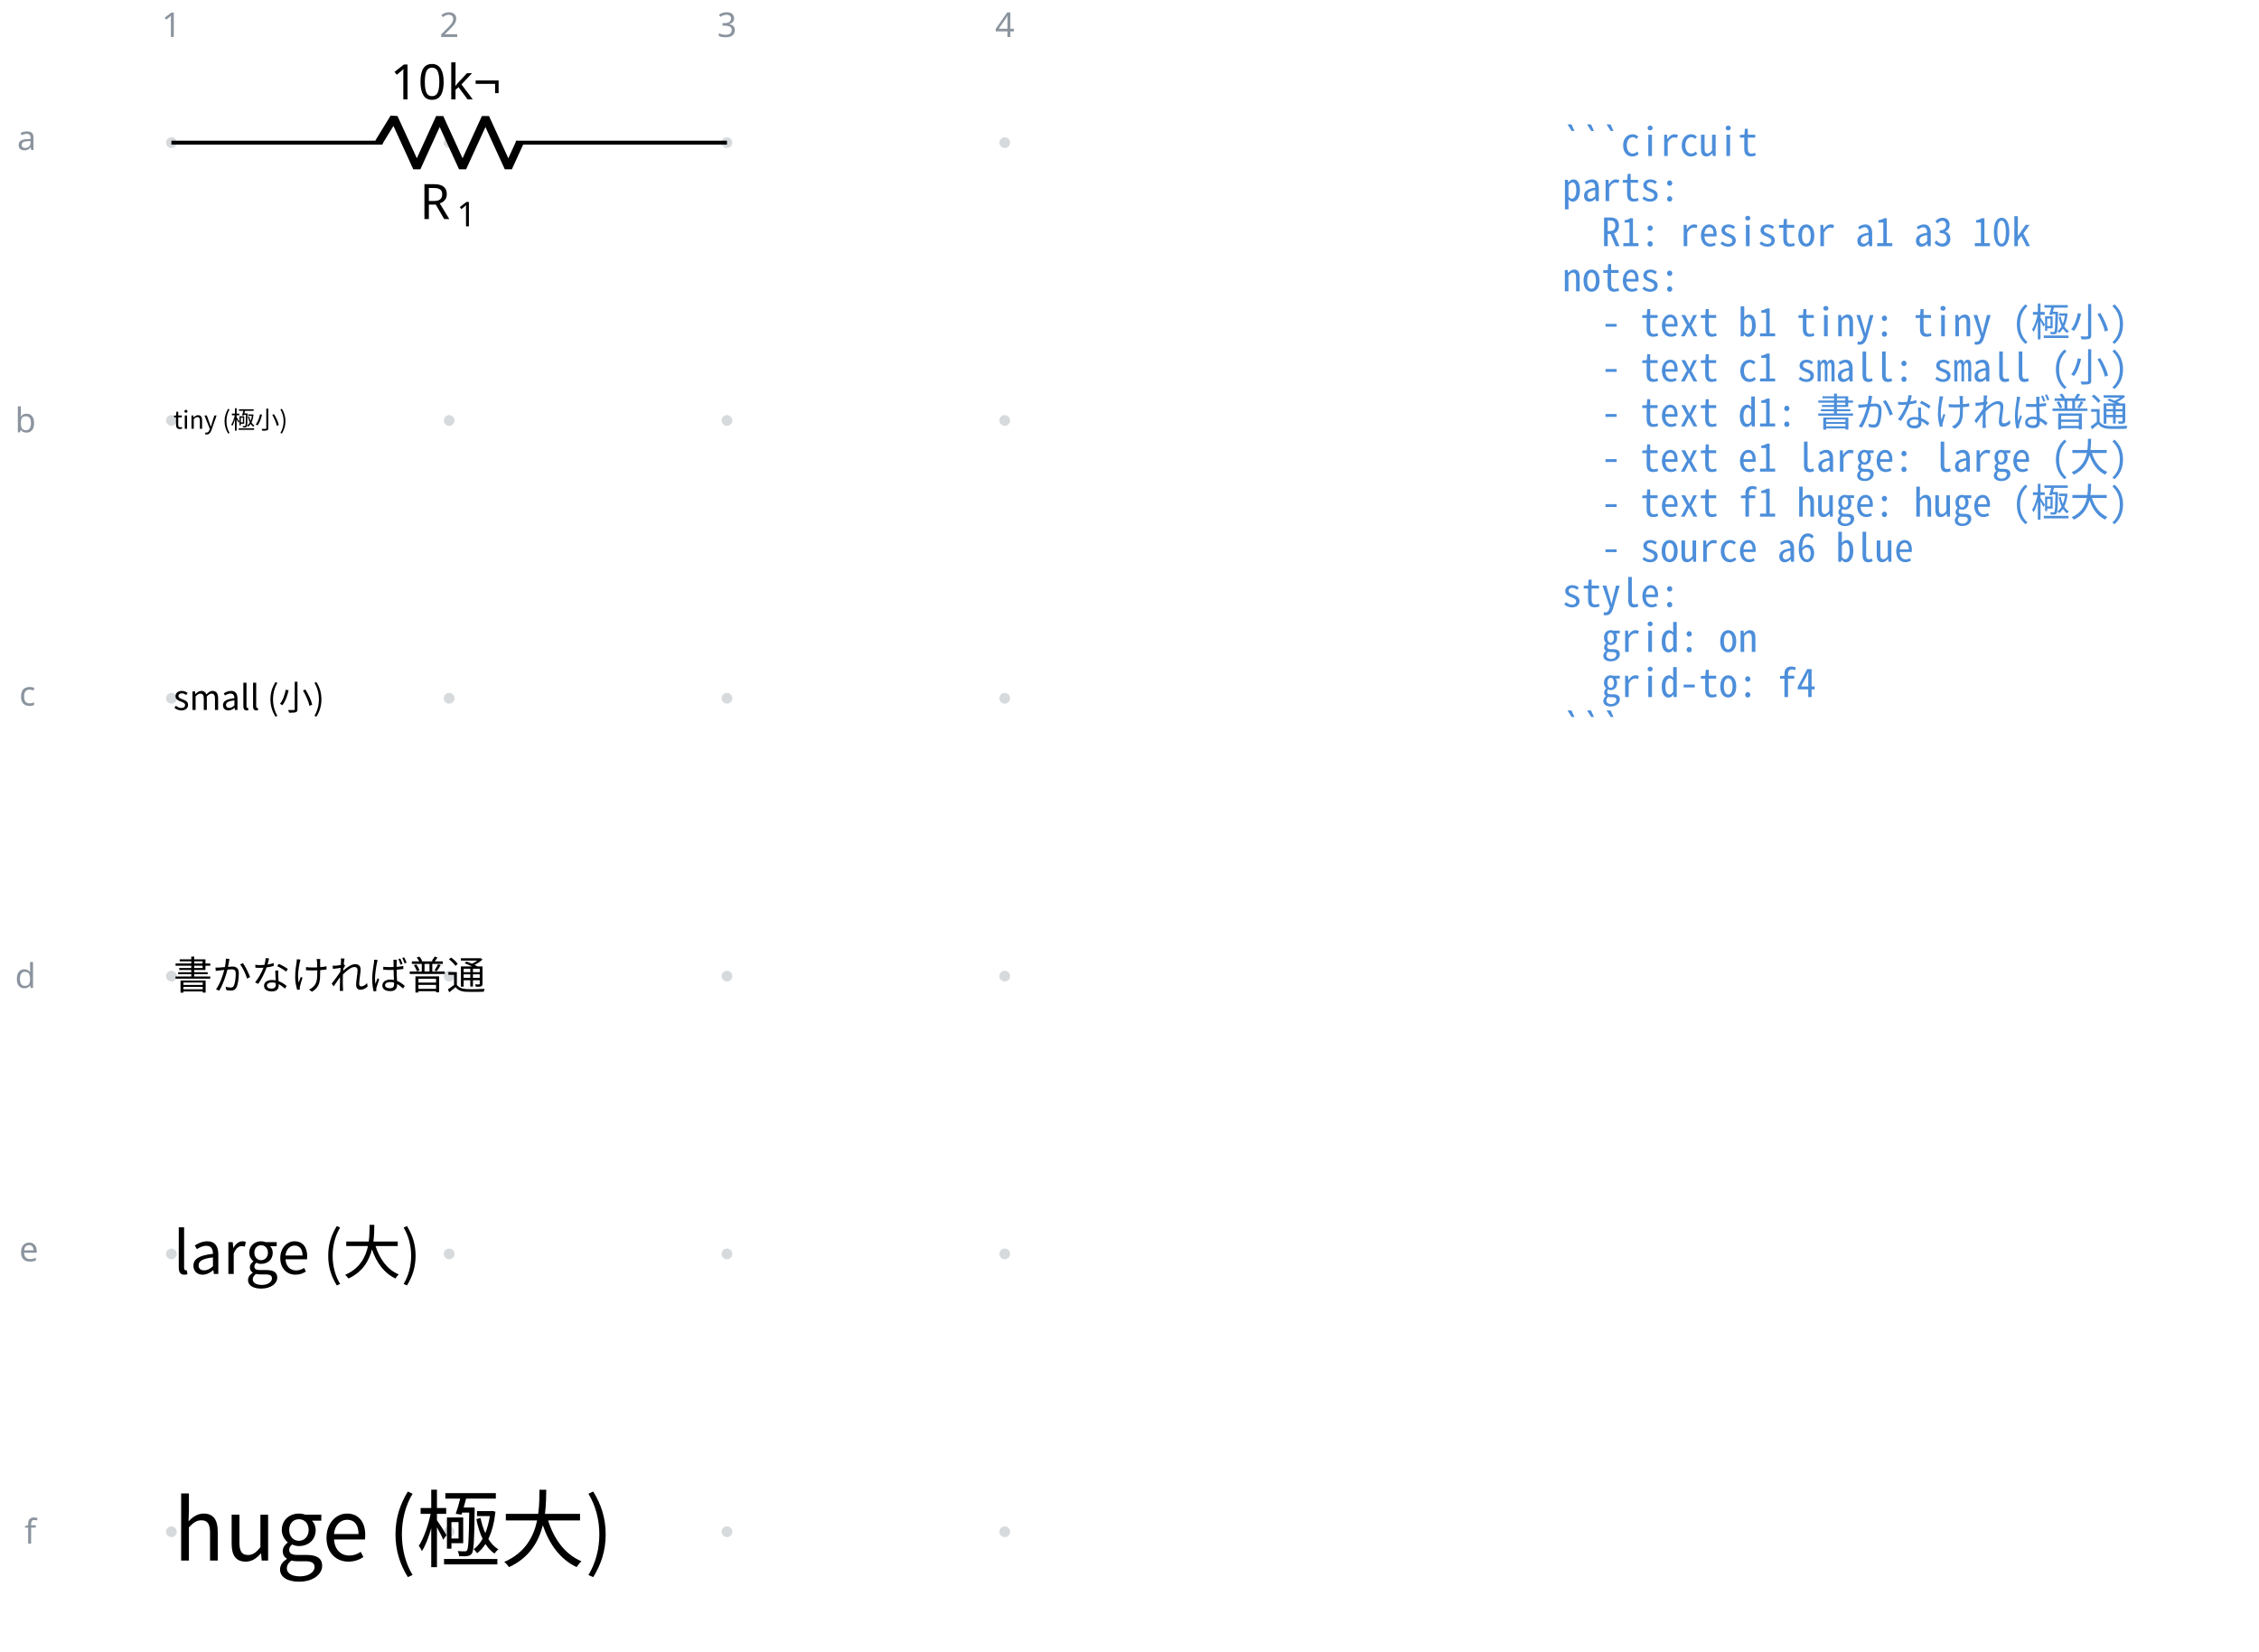
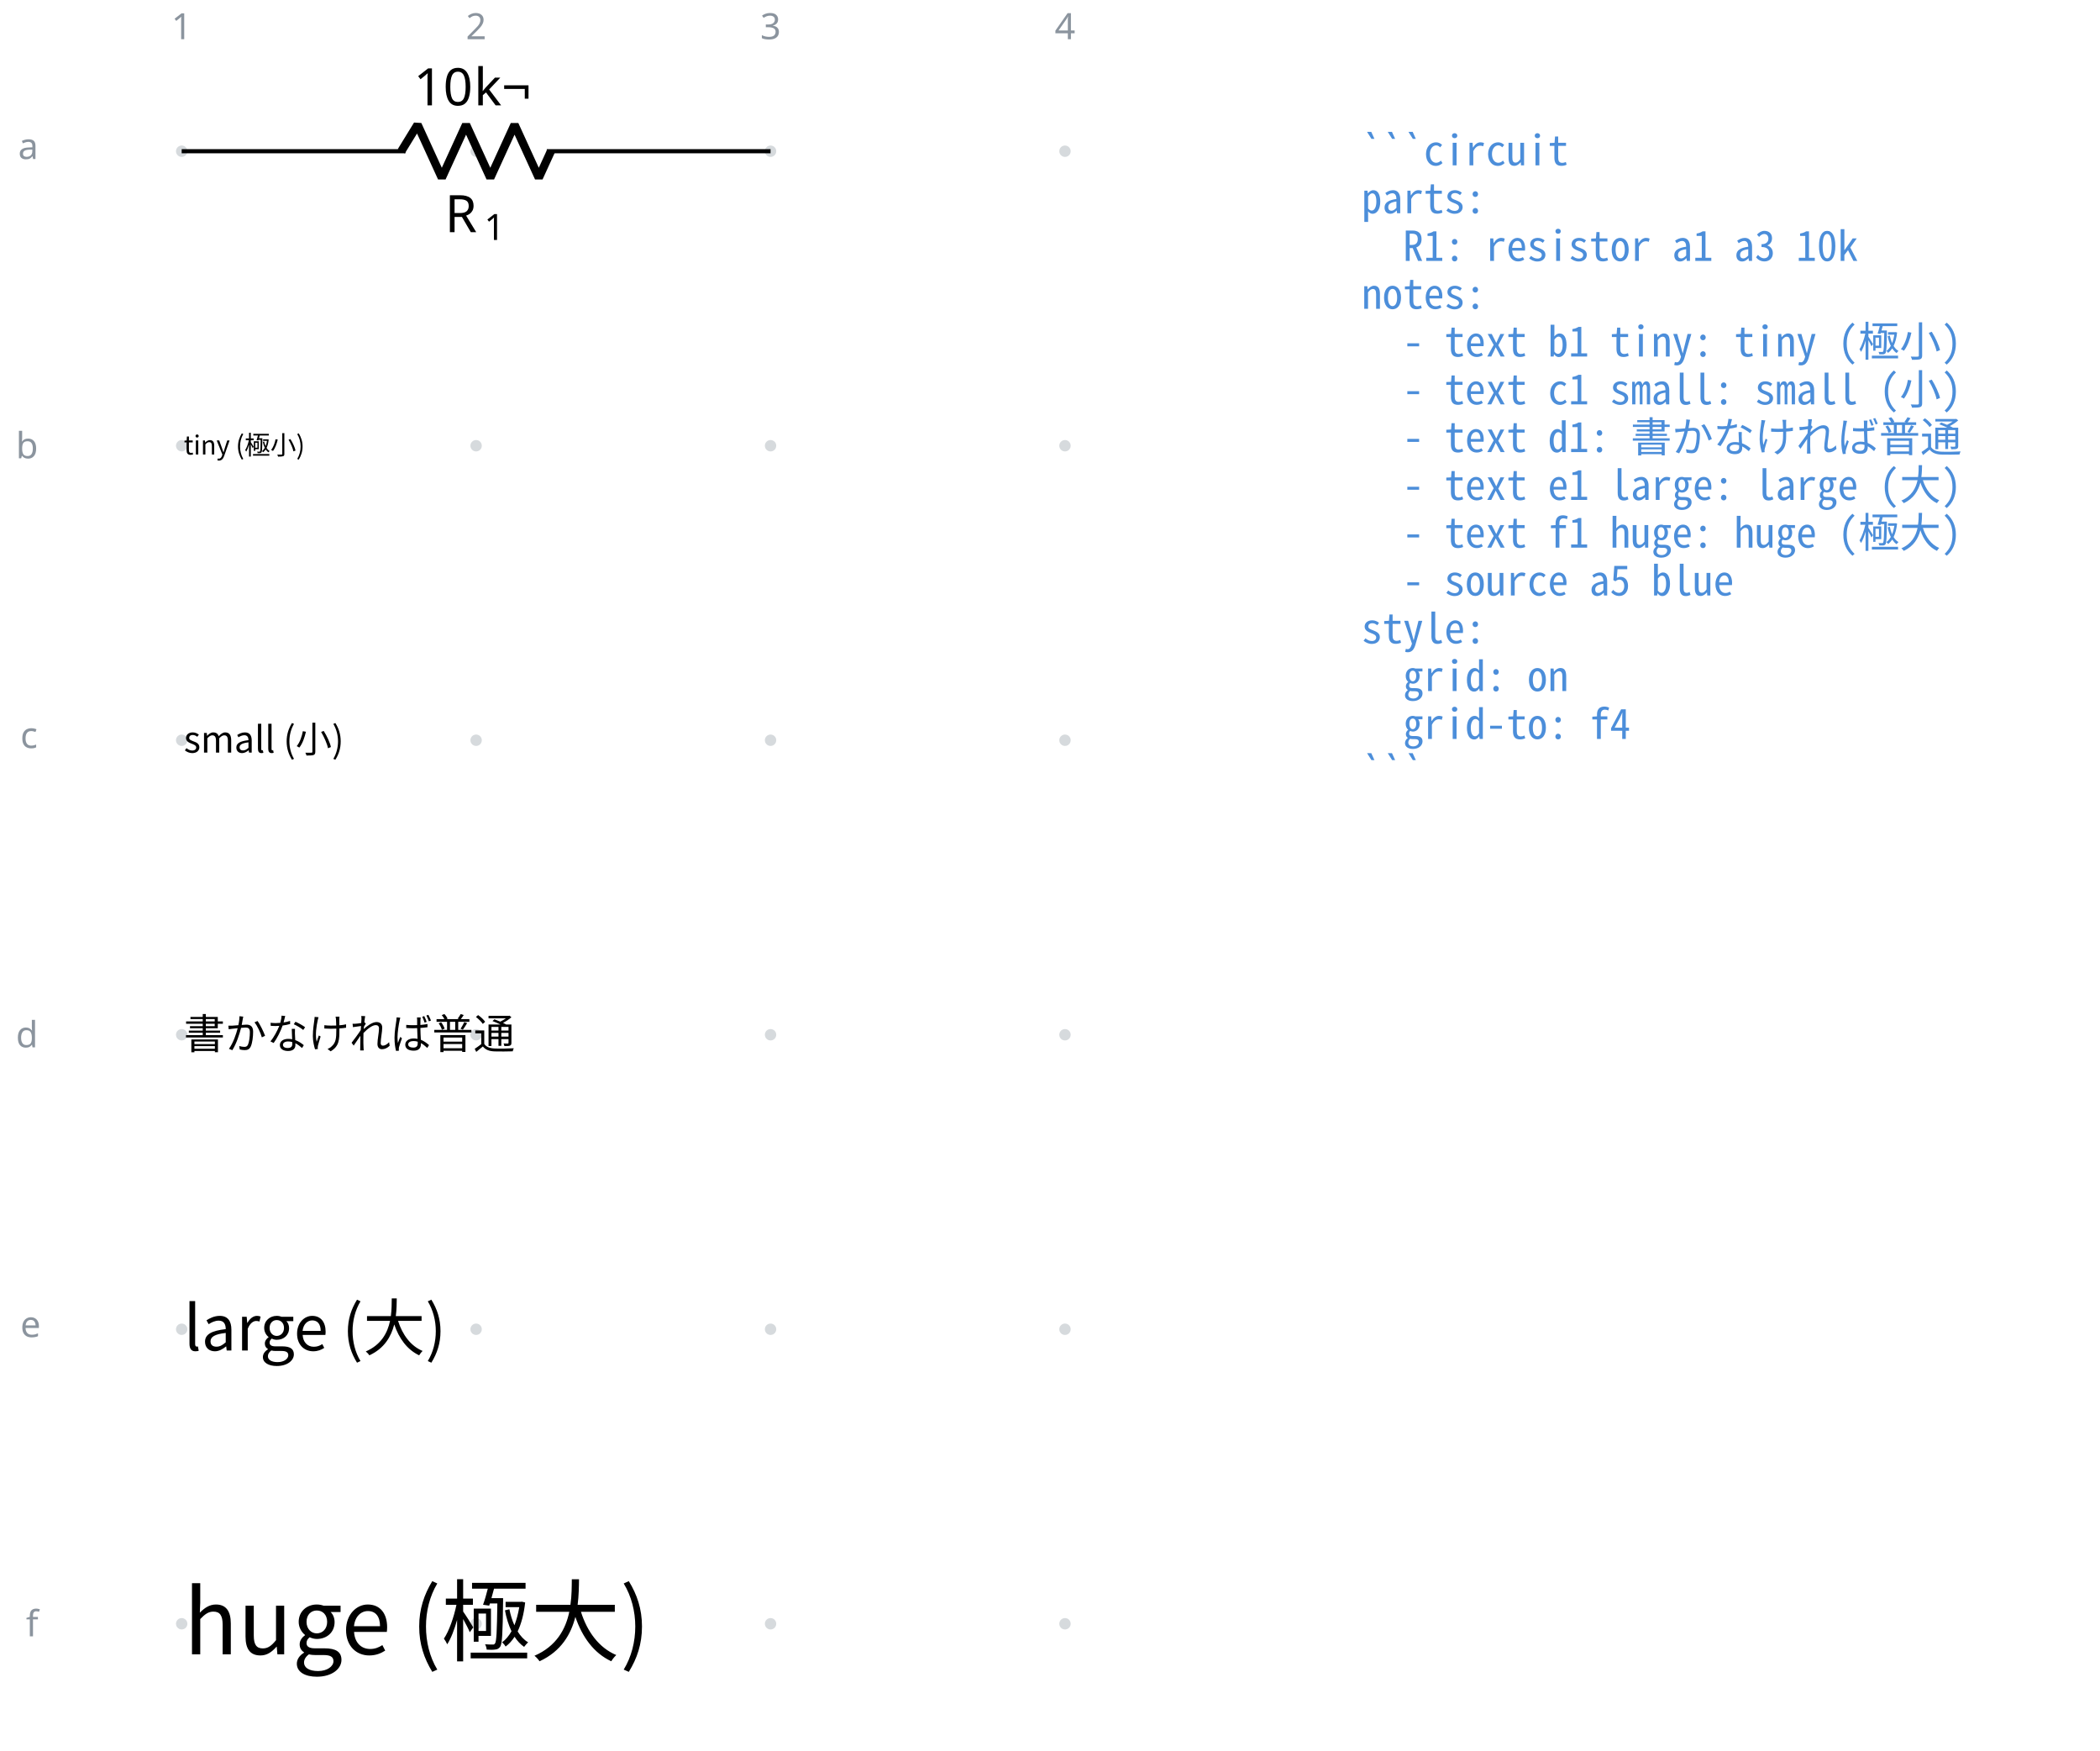
- <svg xmlns="http://www.w3.org/2000/svg" data-circuit-fence="0.1.0" fill="currentColor" width="617.028" height="451.048" viewBox="-72 -72 462.771 338.286">
+ <svg xmlns="http://www.w3.org/2000/svg" data-circuit-fence="0.1.0" fill="currentColor" width="541.155" height="451.048" viewBox="-72 -72 405.866 338.286">
  <g stroke="currentColor" stroke-miterlimit="10" stroke-width=".8">
    <path fill="#8b949e" fill-opacity=".35" stroke="none" stroke-opacity=".35" d="M-35.787-42.781a1.1 1.1 0 1 0-2.2 0 1.1 1.1 0 0 0 2.2 0M-35.787 14.124a1.1 1.1 0 1 0-2.2 0 1.1 1.1 0 0 0 2.2 0M-35.787 71.03a1.1 1.1 0 1 0-2.2 0 1.1 1.1 0 0 0 2.2 0M-35.787 127.935a1.1 1.1 0 1 0-2.2 0 1.1 1.1 0 0 0 2.2 0M-35.787 184.84a1.1 1.1 0 1 0-2.2 0 1.1 1.1 0 0 0 2.2 0M-35.787 241.746a1.1 1.1 0 1 0-2.2 0 1.1 1.1 0 0 0 2.2 0M21.118-42.781a1.1 1.1 0 1 0-2.2 0 1.1 1.1 0 0 0 2.2 0M21.118 14.124a1.1 1.1 0 1 0-2.2 0 1.1 1.1 0 0 0 2.2 0M21.118 71.03a1.1 1.1 0 1 0-2.2 0 1.1 1.1 0 0 0 2.2 0M21.118 127.935a1.1 1.1 0 1 0-2.2 0 1.1 1.1 0 0 0 2.2 0M21.118 184.84a1.1 1.1 0 1 0-2.2 0 1.1 1.1 0 0 0 2.2 0M21.118 241.746a1.1 1.1 0 1 0-2.2 0 1.1 1.1 0 0 0 2.2 0M78.024-42.781a1.1 1.1 0 1 0-2.2 0 1.1 1.1 0 0 0 2.2 0M78.024 14.124a1.1 1.1 0 1 0-2.2 0 1.1 1.1 0 0 0 2.2 0M78.024 71.03a1.1 1.1 0 1 0-2.2 0 1.1 1.1 0 0 0 2.2 0M78.024 127.935a1.1 1.1 0 1 0-2.2 0 1.1 1.1 0 0 0 2.2 0M78.024 184.84a1.1 1.1 0 1 0-2.2 0 1.1 1.1 0 0 0 2.2 0M78.024 241.746a1.1 1.1 0 1 0-2.2 0 1.1 1.1 0 0 0 2.2 0M134.93-42.781a1.1 1.1 0 1 0-2.2 0 1.1 1.1 0 0 0 2.2 0M134.93 14.124a1.1 1.1 0 1 0-2.2 0 1.1 1.1 0 0 0 2.2 0M134.93 71.03a1.1 1.1 0 1 0-2.2 0 1.1 1.1 0 0 0 2.2 0M134.93 127.935a1.1 1.1 0 1 0-2.2 0 1.1 1.1 0 0 0 2.2 0M134.93 184.84a1.1 1.1 0 1 0-2.2 0 1.1 1.1 0 0 0 2.2 0M134.93 241.746a1.1 1.1 0 1 0-2.2 0 1.1 1.1 0 0 0 2.2 0m-1.1 0" />
    <g fill="#8b949e" stroke="#8b949e">
      <text x="-36.887" y="-42.781" fill="#8b949e" stroke="none" font-family="cmr7" font-size="7" transform="translate(-1.993 -21.645)">1</text>
    </g>
    <g fill="#8b949e" stroke="#8b949e">
      <text x="-36.887" y="-42.781" fill="#8b949e" stroke="none" font-family="cmr7" font-size="7" transform="translate(54.912 -21.645)">2</text>
    </g>
    <g fill="#8b949e" stroke="#8b949e">
      <text x="-36.887" y="-42.781" fill="#8b949e" stroke="none" font-family="cmr7" font-size="7" transform="translate(111.818 -21.645)">3</text>
    </g>
    <g fill="#8b949e" stroke="#8b949e">
      <text x="-36.887" y="-42.781" fill="#8b949e" stroke="none" font-family="cmr7" font-size="7" transform="translate(168.723 -21.645)">4</text>
    </g>
    <g fill="#8b949e" stroke="#8b949e">
      <text x="-36.887" y="-42.781" fill="#8b949e" stroke="none" font-family="cmr7" font-size="7" transform="translate(-31.62 1.507)">a</text>
    </g>
    <g fill="#8b949e" stroke="#8b949e">
      <text x="-36.887" y="-42.781" fill="#8b949e" stroke="none" font-family="cmr7" font-size="7" transform="translate(-32.05 59.336)">b</text>
    </g>
    <g fill="#8b949e" stroke="#8b949e">
      <text x="-36.887" y="-42.781" fill="#8b949e" stroke="none" font-family="cmr7" font-size="7" transform="translate(-31.189 115.318)">c</text>
    </g>
    <g fill="#8b949e" stroke="#8b949e">
      <text x="-36.887" y="-42.781" fill="#8b949e" stroke="none" font-family="cmr7" font-size="7" transform="translate(-32.05 173.147)">d</text>
    </g>
    <g fill="#8b949e" stroke="#8b949e">
      <text x="-36.887" y="-42.781" fill="#8b949e" stroke="none" font-family="cmr7" font-size="7" transform="translate(-31.189 229.129)">e</text>
    </g>
    <g fill="#8b949e" stroke="#8b949e">
      <text x="-36.887" y="-42.781" fill="#8b949e" stroke="none" font-family="cmr7" font-size="7" transform="translate(-30.112 286.958)">f</text>
    </g>
    <path fill="none" d="M-36.887-42.781h.4m-.4 0H6.36m27.315 0h43.248m-.4 0h.4" />
    <g stroke-linejoin="bevel" stroke-width="1.6">
      <path fill="none" d="m5.561-42.781 3.143-5.122L13.39-37.66l4.685-10.243 4.686 10.243 4.686-10.243 4.686 10.243 2.343-5.121" />
    </g>
    <g stroke="none">
      <text x="-36.887" y="-42.781" font-family="cmmi10" font-size="10" transform="translate(50.866 15.648)">R</text>
      <text x="-29.294" y="-41.281" font-family="cmr7" font-size="7" transform="translate(50.866 15.648)">1</text>
    </g>
    <g stroke="none" font-family="cmr10" font-size="10">
      <text x="-36.887" y="-42.781" transform="translate(44.822 -8.863)">10</text>
      <text x="-25.221" y="-42.781" transform="translate(44.822 -8.863)">k¬</text>
    </g>
    <g>
      <text x="-36.887" y="-42.781" fill="currentColor" stroke="none" font-family="'Noto Sans CJK JP','Noto Sans JP','Hiragino Sans','Yu Gothic',sans-serif" font-size="5" transform="translate(.4 58.605)">tiny (極小)</text>
    </g>
    <g>
      <text x="-36.887" y="-42.781" fill="currentColor" stroke="none" font-family="'Noto Sans CJK JP','Noto Sans JP','Hiragino Sans','Yu Gothic',sans-serif" font-size="7" transform="translate(.4 116.203)">small (小)</text>
    </g>
    <g>
      <text x="-36.887" y="-42.781" fill="currentColor" stroke="none" font-family="'Noto Sans CJK JP','Noto Sans JP','Hiragino Sans','Yu Gothic',sans-serif" font-size="8" transform="translate(.4 173.45)">書かなければ普通</text>
    </g>
    <g>
      <text x="-36.887" y="-42.781" fill="currentColor" stroke="none" font-family="'Noto Sans CJK JP','Noto Sans JP','Hiragino Sans','Yu Gothic',sans-serif" font-size="12" transform="translate(.4 231.722)">large (大)</text>
    </g>
    <g>
      <text x="-36.887" y="-42.781" fill="currentColor" stroke="none" font-family="'Noto Sans CJK JP','Noto Sans JP','Hiragino Sans','Yu Gothic',sans-serif" font-size="17.28" transform="translate(.4 290.43)">huge (極大)</text>
    </g>
    <g>
-       <text x="-36.887" y="-42.781" fill="#4c8eda" stroke="none" font-family="'Noto Sans Mono CJK JP',ui-monospace,'SFMono-Regular',Consolas,'Liberation Mono',monospace" font-size="8" transform="translate(284.927 2.733)" xml:space="preserve">```circuit</text>
+       <text x="-36.887" y="-42.781" fill="#4c8eda" stroke="none" font-family="'Noto Sans Mono CJK JP',ui-monospace,'SFMono-Regular',Consolas,'Liberation Mono',monospace" font-size="8" transform="translate(228.022 2.733)" xml:space="preserve">```circuit</text>
    </g>
    <g>
-       <text x="-36.887" y="-42.781" fill="#4c8eda" stroke="none" font-family="'Noto Sans Mono CJK JP',ui-monospace,'SFMono-Regular',Consolas,'Liberation Mono',monospace" font-size="8" transform="translate(284.927 11.98)" xml:space="preserve">parts:</text>
+       <text x="-36.887" y="-42.781" fill="#4c8eda" stroke="none" font-family="'Noto Sans Mono CJK JP',ui-monospace,'SFMono-Regular',Consolas,'Liberation Mono',monospace" font-size="8" transform="translate(228.022 11.98)" xml:space="preserve">parts:</text>
    </g>
    <g>
-       <text x="-36.887" y="-42.781" fill="#4c8eda" stroke="none" font-family="'Noto Sans Mono CJK JP',ui-monospace,'SFMono-Regular',Consolas,'Liberation Mono',monospace" font-size="8" transform="translate(284.927 21.2)" xml:space="preserve">  R1: resistor a1 a3 10k</text>
+       <text x="-36.887" y="-42.781" fill="#4c8eda" stroke="none" font-family="'Noto Sans Mono CJK JP',ui-monospace,'SFMono-Regular',Consolas,'Liberation Mono',monospace" font-size="8" transform="translate(228.022 21.2)" xml:space="preserve">  R1: resistor a1 a3 10k</text>
    </g>
    <g>
-       <text x="-36.887" y="-42.781" fill="#4c8eda" stroke="none" font-family="'Noto Sans Mono CJK JP',ui-monospace,'SFMono-Regular',Consolas,'Liberation Mono',monospace" font-size="8" transform="translate(284.927 30.446)" xml:space="preserve">notes:</text>
+       <text x="-36.887" y="-42.781" fill="#4c8eda" stroke="none" font-family="'Noto Sans Mono CJK JP',ui-monospace,'SFMono-Regular',Consolas,'Liberation Mono',monospace" font-size="8" transform="translate(228.022 30.446)" xml:space="preserve">notes:</text>
    </g>
    <g>
-       <text x="-36.887" y="-42.781" fill="#4c8eda" stroke="none" font-family="'Noto Sans Mono CJK JP',ui-monospace,'SFMono-Regular',Consolas,'Liberation Mono',monospace" font-size="8" transform="translate(284.927 39.665)" xml:space="preserve">  - text b1 tiny: tiny (極小)</text>
+       <text x="-36.887" y="-42.781" fill="#4c8eda" stroke="none" font-family="'Noto Sans Mono CJK JP',ui-monospace,'SFMono-Regular',Consolas,'Liberation Mono',monospace" font-size="8" transform="translate(228.022 39.665)" xml:space="preserve">  - text b1 tiny: tiny (極小)</text>
    </g>
    <g>
-       <text x="-36.887" y="-42.781" fill="#4c8eda" stroke="none" font-family="'Noto Sans Mono CJK JP',ui-monospace,'SFMono-Regular',Consolas,'Liberation Mono',monospace" font-size="8" transform="translate(284.927 48.912)" xml:space="preserve">  - text c1 small: small (小)</text>
+       <text x="-36.887" y="-42.781" fill="#4c8eda" stroke="none" font-family="'Noto Sans Mono CJK JP',ui-monospace,'SFMono-Regular',Consolas,'Liberation Mono',monospace" font-size="8" transform="translate(228.022 48.912)" xml:space="preserve">  - text c1 small: small (小)</text>
    </g>
    <g>
-       <text x="-36.887" y="-42.781" fill="#4c8eda" stroke="none" font-family="'Noto Sans Mono CJK JP',ui-monospace,'SFMono-Regular',Consolas,'Liberation Mono',monospace" font-size="8" transform="translate(284.927 58.131)" xml:space="preserve">  - text d1: 書かなければ普通</text>
+       <text x="-36.887" y="-42.781" fill="#4c8eda" stroke="none" font-family="'Noto Sans Mono CJK JP',ui-monospace,'SFMono-Regular',Consolas,'Liberation Mono',monospace" font-size="8" transform="translate(228.022 58.131)" xml:space="preserve">  - text d1: 書かなければ普通</text>
    </g>
    <g>
-       <text x="-36.887" y="-42.781" fill="#4c8eda" stroke="none" font-family="'Noto Sans Mono CJK JP',ui-monospace,'SFMono-Regular',Consolas,'Liberation Mono',monospace" font-size="8" transform="translate(284.927 67.378)" xml:space="preserve">  - text e1 large: large (大)</text>
+       <text x="-36.887" y="-42.781" fill="#4c8eda" stroke="none" font-family="'Noto Sans Mono CJK JP',ui-monospace,'SFMono-Regular',Consolas,'Liberation Mono',monospace" font-size="8" transform="translate(228.022 67.378)" xml:space="preserve">  - text e1 large: large (大)</text>
    </g>
    <g>
-       <text x="-36.887" y="-42.781" fill="#4c8eda" stroke="none" font-family="'Noto Sans Mono CJK JP',ui-monospace,'SFMono-Regular',Consolas,'Liberation Mono',monospace" font-size="8" transform="translate(284.927 76.596)" xml:space="preserve">  - text f1 huge: huge (極大)</text>
+       <text x="-36.887" y="-42.781" fill="#4c8eda" stroke="none" font-family="'Noto Sans Mono CJK JP',ui-monospace,'SFMono-Regular',Consolas,'Liberation Mono',monospace" font-size="8" transform="translate(228.022 76.596)" xml:space="preserve">  - text f1 huge: huge (極大)</text>
    </g>
    <g>
-       <text x="-36.887" y="-42.781" fill="#4c8eda" stroke="none" font-family="'Noto Sans Mono CJK JP',ui-monospace,'SFMono-Regular',Consolas,'Liberation Mono',monospace" font-size="8" transform="translate(284.927 85.844)" xml:space="preserve">  - source a6 blue</text>
+       <text x="-36.887" y="-42.781" fill="#4c8eda" stroke="none" font-family="'Noto Sans Mono CJK JP',ui-monospace,'SFMono-Regular',Consolas,'Liberation Mono',monospace" font-size="8" transform="translate(228.022 85.844)" xml:space="preserve">  - source a5 blue</text>
    </g>
    <g>
-       <text x="-36.887" y="-42.781" fill="#4c8eda" stroke="none" font-family="'Noto Sans Mono CJK JP',ui-monospace,'SFMono-Regular',Consolas,'Liberation Mono',monospace" font-size="8" transform="translate(284.927 95.091)" xml:space="preserve">style:</text>
+       <text x="-36.887" y="-42.781" fill="#4c8eda" stroke="none" font-family="'Noto Sans Mono CJK JP',ui-monospace,'SFMono-Regular',Consolas,'Liberation Mono',monospace" font-size="8" transform="translate(228.022 95.091)" xml:space="preserve">style:</text>
    </g>
    <g>
-       <text x="-36.887" y="-42.781" fill="#4c8eda" stroke="none" font-family="'Noto Sans Mono CJK JP',ui-monospace,'SFMono-Regular',Consolas,'Liberation Mono',monospace" font-size="8" transform="translate(284.927 104.31)" xml:space="preserve">  grid: on</text>
+       <text x="-36.887" y="-42.781" fill="#4c8eda" stroke="none" font-family="'Noto Sans Mono CJK JP',ui-monospace,'SFMono-Regular',Consolas,'Liberation Mono',monospace" font-size="8" transform="translate(228.022 104.31)" xml:space="preserve">  grid: on</text>
    </g>
    <g>
-       <text x="-36.887" y="-42.781" fill="#4c8eda" stroke="none" font-family="'Noto Sans Mono CJK JP',ui-monospace,'SFMono-Regular',Consolas,'Liberation Mono',monospace" font-size="8" transform="translate(284.927 113.557)" xml:space="preserve">  grid-to: f4</text>
+       <text x="-36.887" y="-42.781" fill="#4c8eda" stroke="none" font-family="'Noto Sans Mono CJK JP',ui-monospace,'SFMono-Regular',Consolas,'Liberation Mono',monospace" font-size="8" transform="translate(228.022 113.557)" xml:space="preserve">  grid-to: f4</text>
    </g>
    <g>
-       <text x="-36.887" y="-42.781" fill="#4c8eda" stroke="none" font-family="'Noto Sans Mono CJK JP',ui-monospace,'SFMono-Regular',Consolas,'Liberation Mono',monospace" font-size="8" transform="translate(284.927 122.775)" xml:space="preserve">```</text>
+       <text x="-36.887" y="-42.781" fill="#4c8eda" stroke="none" font-family="'Noto Sans Mono CJK JP',ui-monospace,'SFMono-Regular',Consolas,'Liberation Mono',monospace" font-size="8" transform="translate(228.022 122.775)" xml:space="preserve">```</text>
    </g>
  </g>
</svg>
